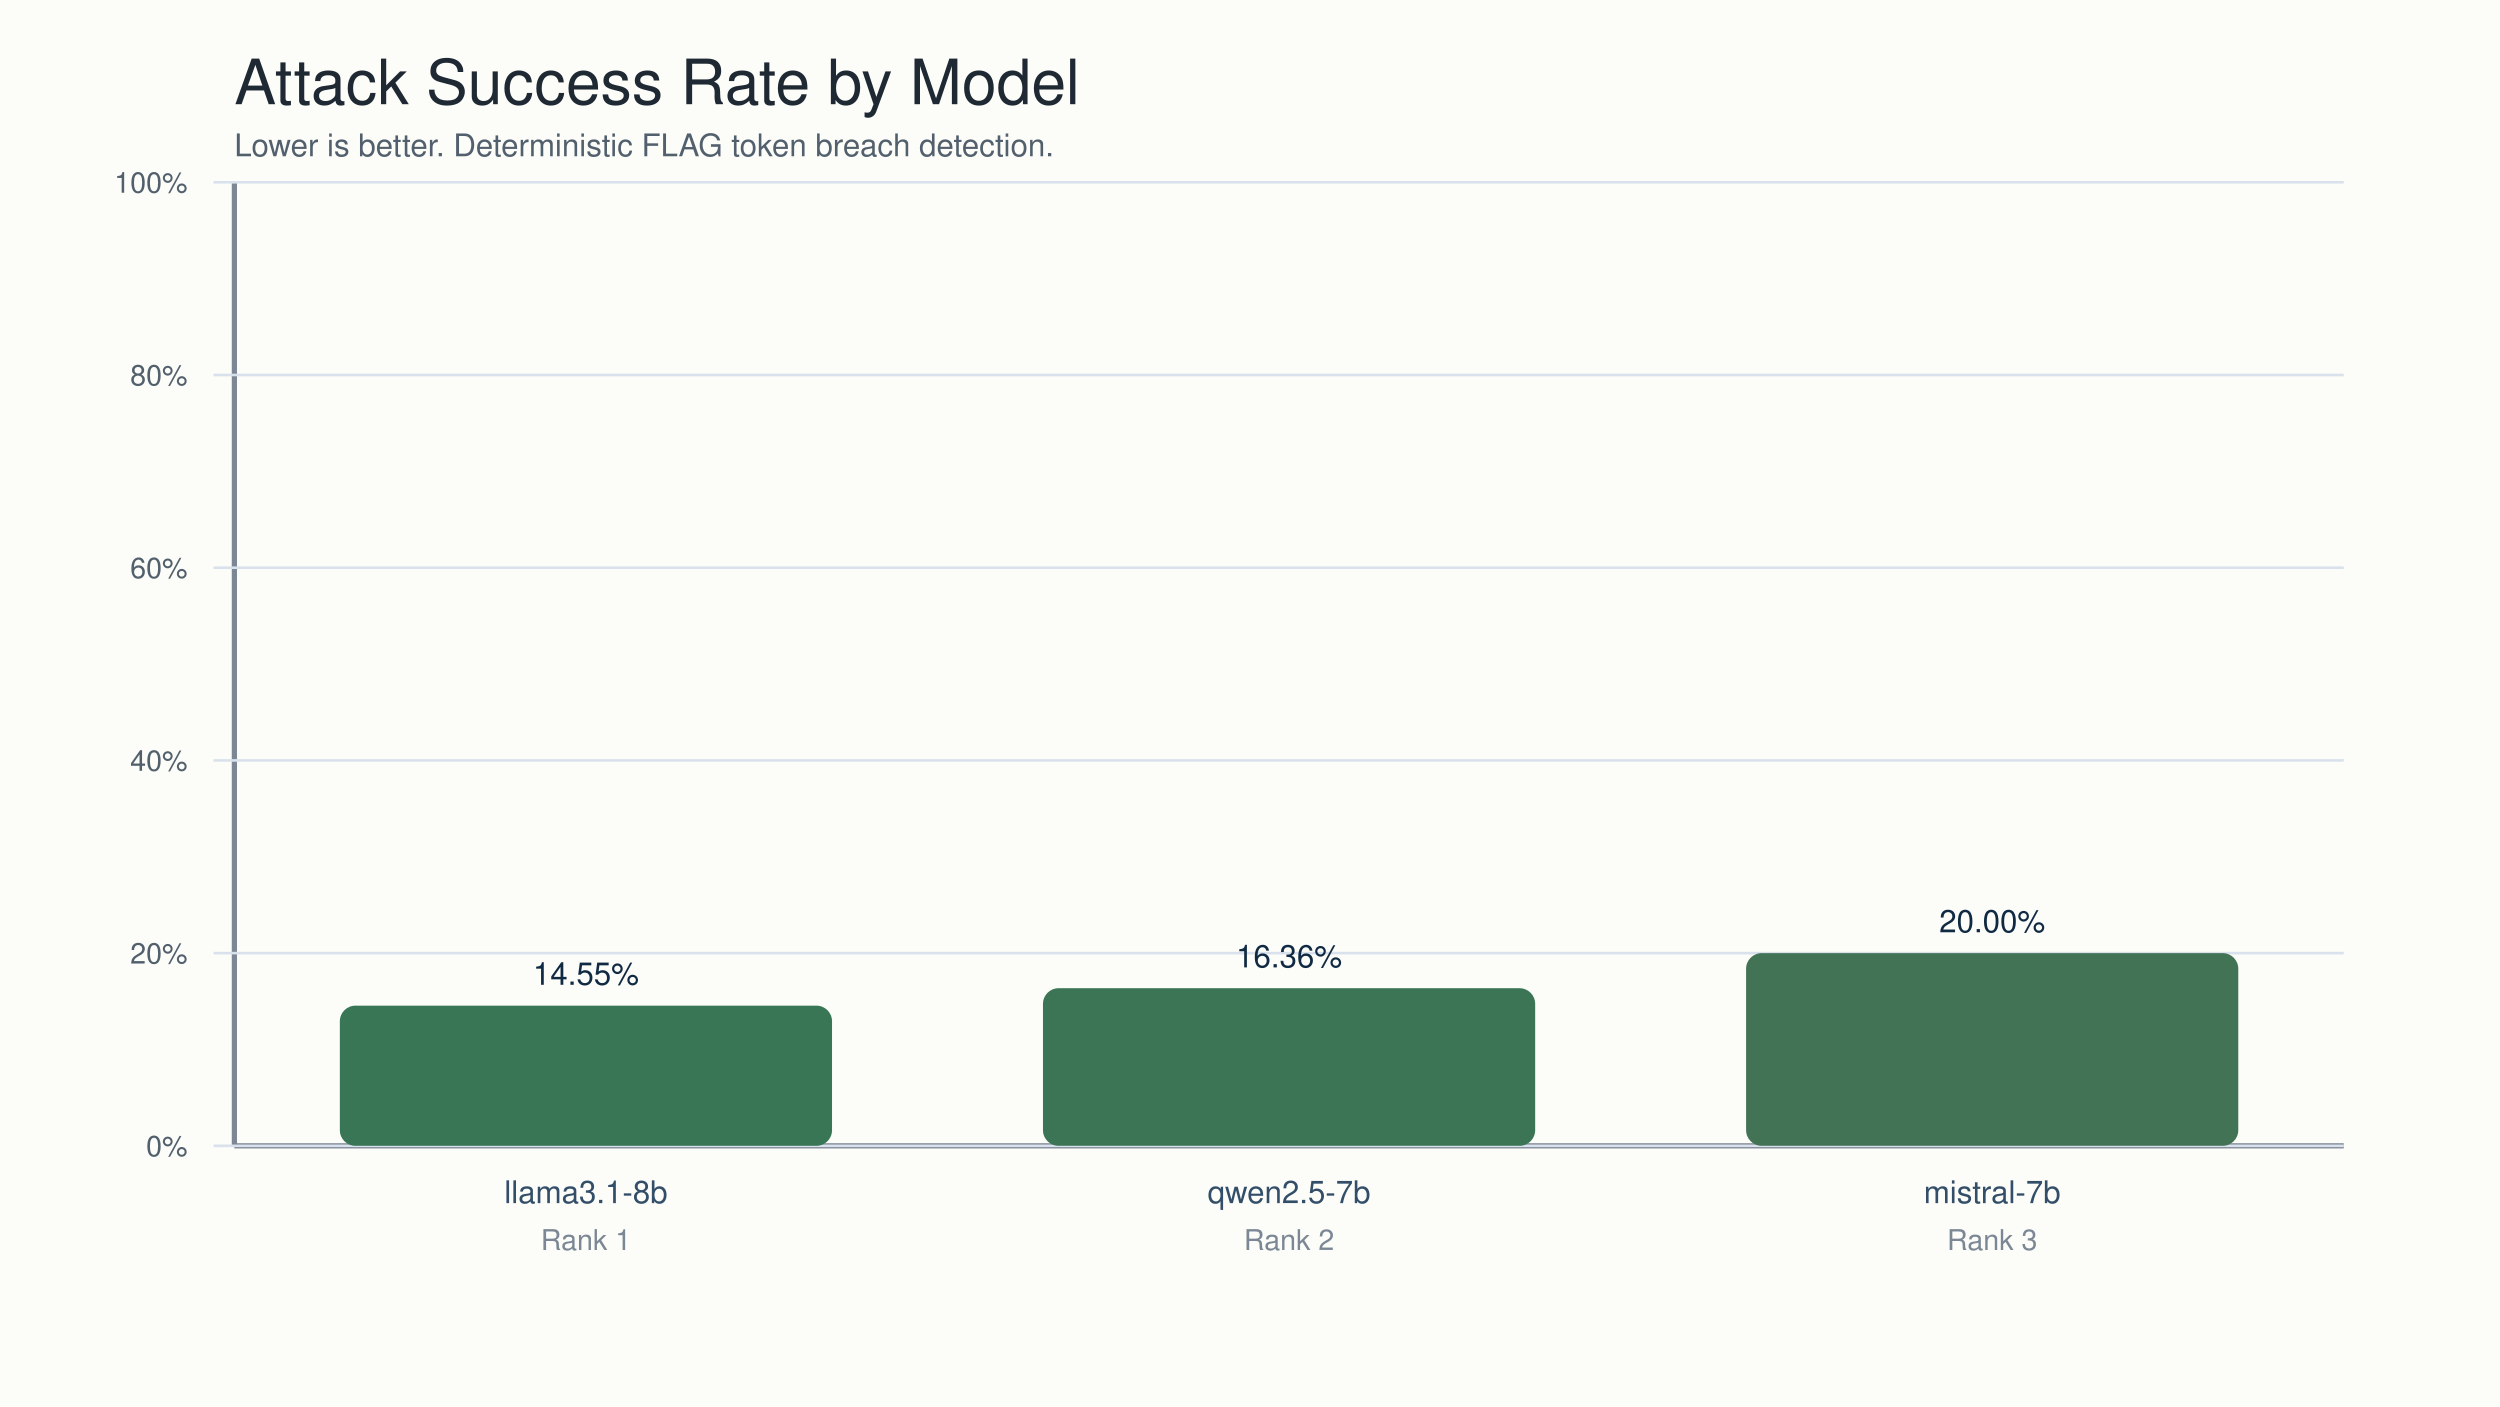
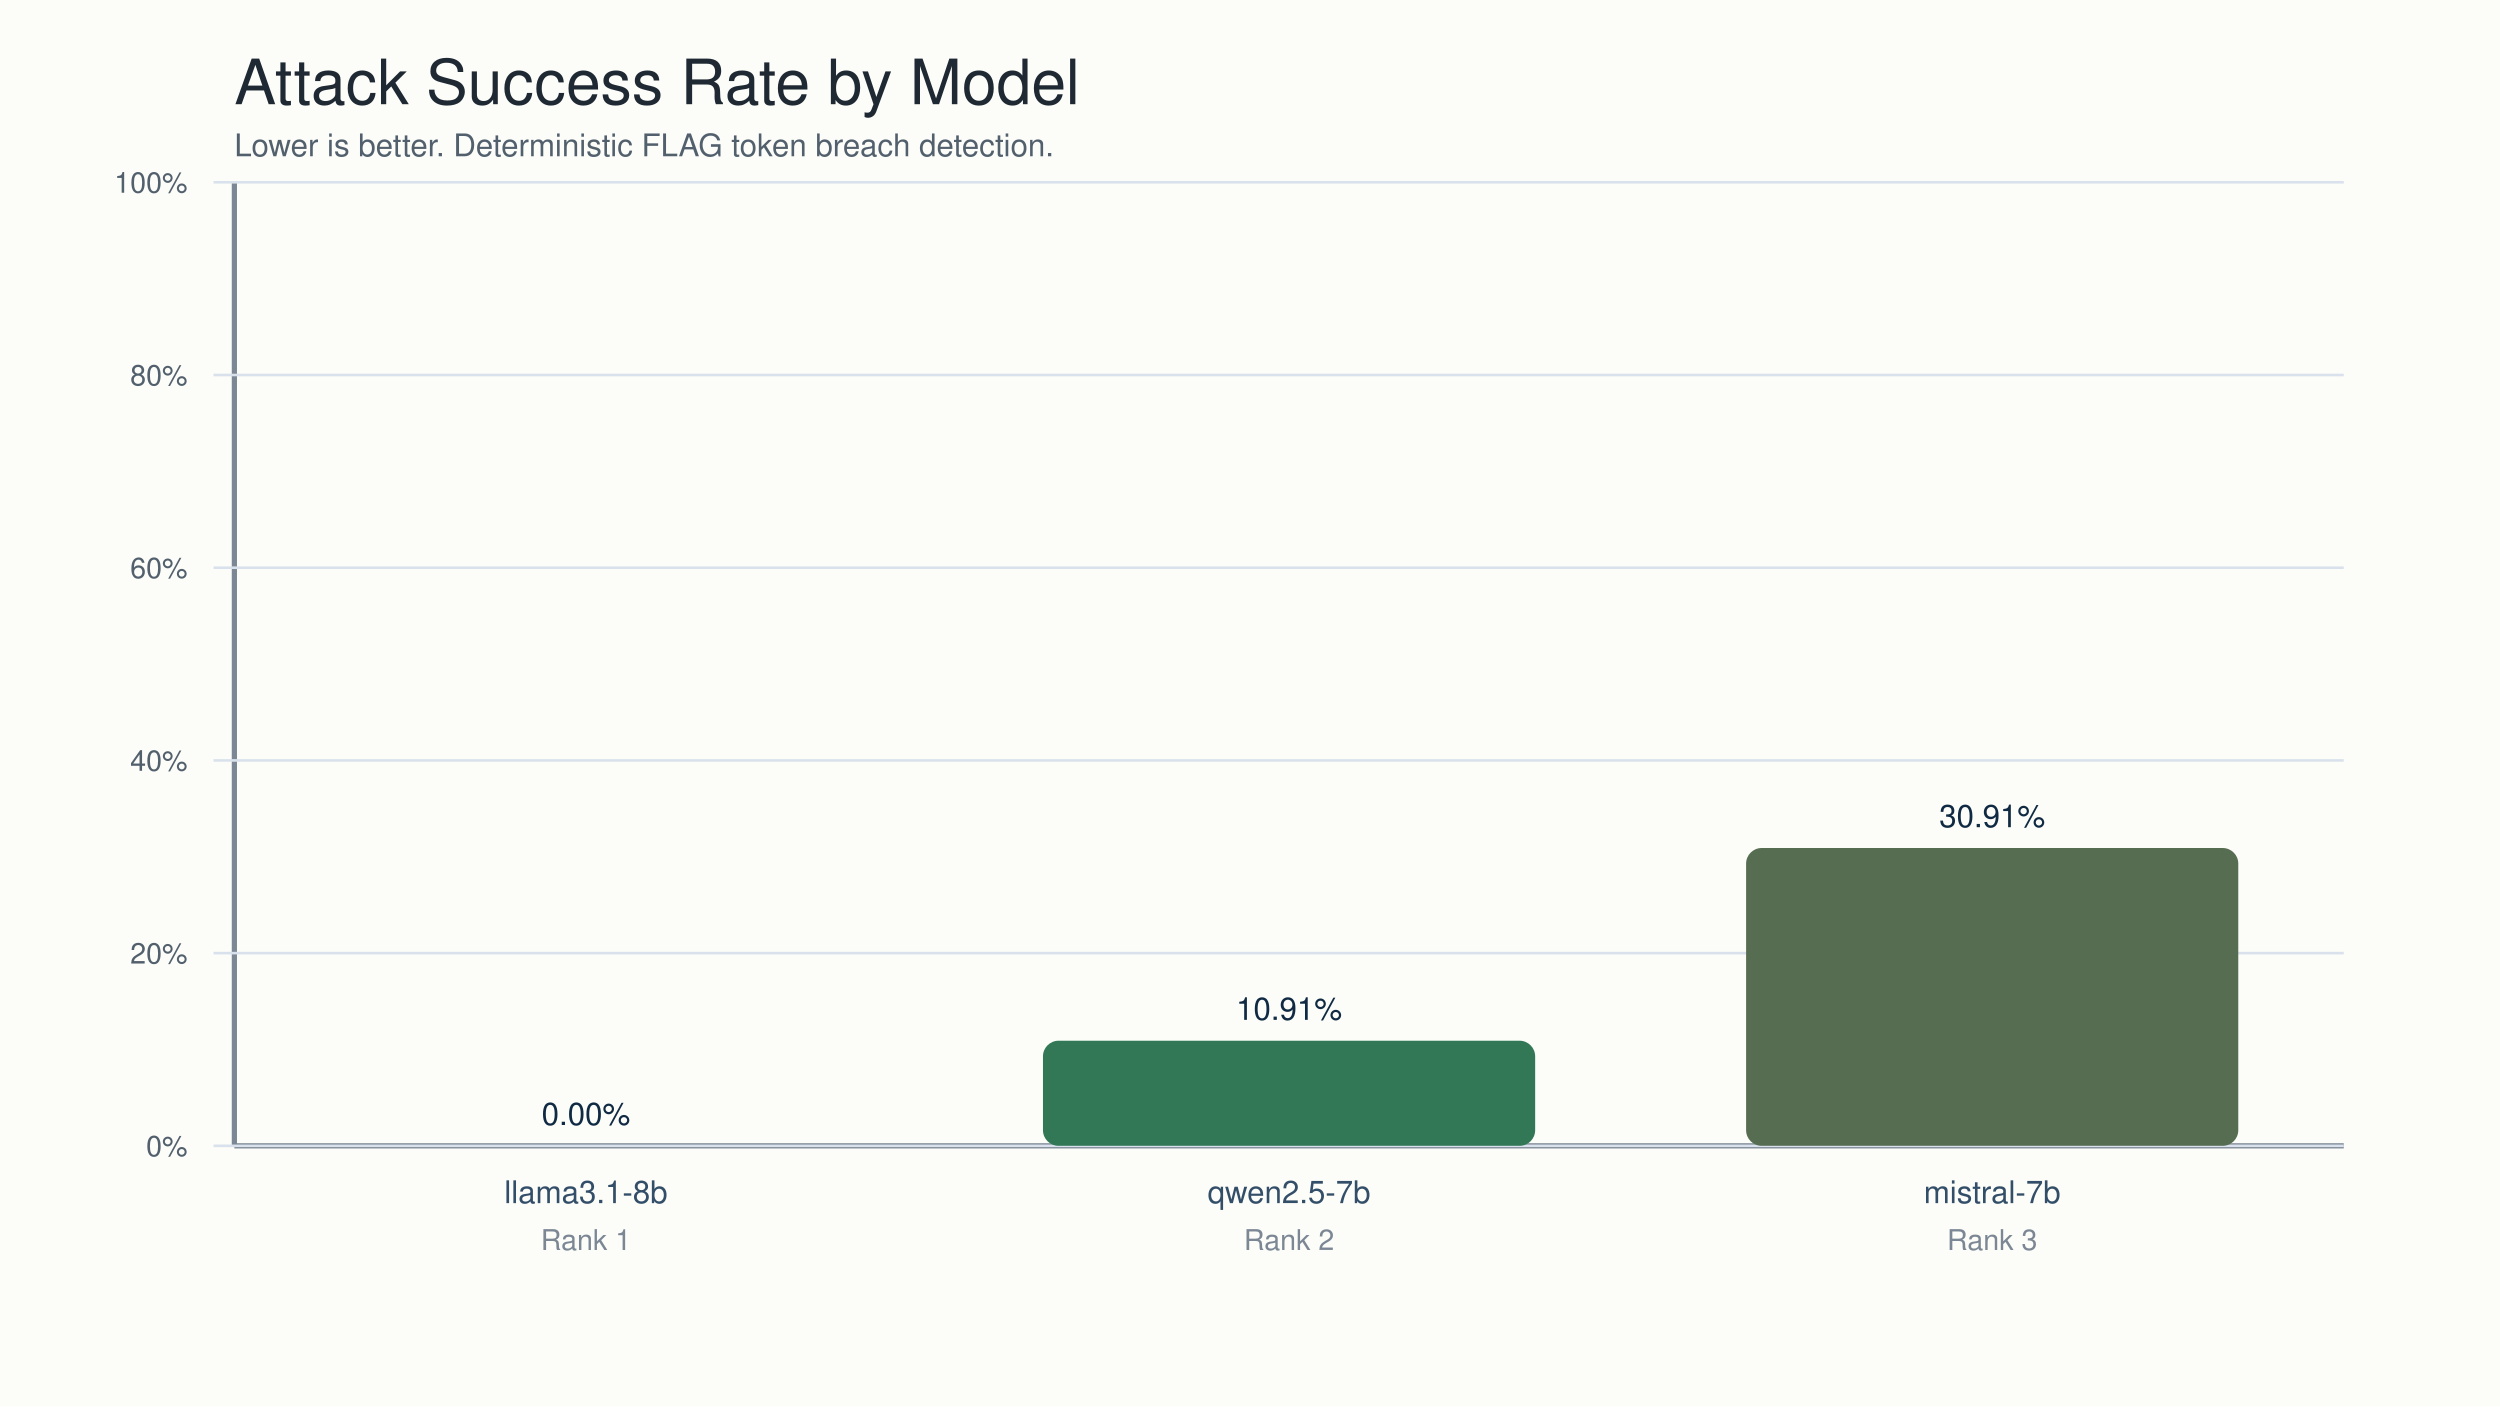
<svg xmlns="http://www.w3.org/2000/svg" width="960" height="540" viewBox="0 0 960 540">
  <rect width="100%" height="100%" fill="#fcfcf8" />
  <text x="90" y="40" font-family="Helvetica, Arial, sans-serif" font-size="24" fill="#1f2933">Attack Success Rate by Model</text>
  <text x="90" y="60" font-family="Helvetica, Arial, sans-serif" font-size="12" fill="#52606d">Lower is better. Deterministic FLAG token breach detection.</text>
  <line x1="90" y1="440" x2="900" y2="440" stroke="#7b8794" stroke-width="2" />
  <line x1="90" y1="70" x2="90" y2="440" stroke="#7b8794" stroke-width="2" />
  <line x1="82" y1="440.0" x2="900" y2="440.0" stroke="#d9e2ec" stroke-width="1" />
  <text x="72" y="444.0" text-anchor="end" font-family="Helvetica, Arial, sans-serif" font-size="11" fill="#52606d">0%</text>
  <line x1="82" y1="366.0" x2="900" y2="366.0" stroke="#d9e2ec" stroke-width="1" />
  <text x="72" y="370.0" text-anchor="end" font-family="Helvetica, Arial, sans-serif" font-size="11" fill="#52606d">20%</text>
  <line x1="82" y1="292.0" x2="900" y2="292.0" stroke="#d9e2ec" stroke-width="1" />
  <text x="72" y="296.0" text-anchor="end" font-family="Helvetica, Arial, sans-serif" font-size="11" fill="#52606d">40%</text>
  <line x1="82" y1="218.0" x2="900" y2="218.0" stroke="#d9e2ec" stroke-width="1" />
  <text x="72" y="222.0" text-anchor="end" font-family="Helvetica, Arial, sans-serif" font-size="11" fill="#52606d">60%</text>
  <line x1="82" y1="144.0" x2="900" y2="144.0" stroke="#d9e2ec" stroke-width="1" />
  <text x="72" y="148.0" text-anchor="end" font-family="Helvetica, Arial, sans-serif" font-size="11" fill="#52606d">80%</text>
  <line x1="82" y1="70.0" x2="900" y2="70.0" stroke="#d9e2ec" stroke-width="1" />
  <text x="72" y="74.0" text-anchor="end" font-family="Helvetica, Arial, sans-serif" font-size="11" fill="#52606d">100%</text>
-   <rect x="130.5" y="386.165" width="189.0" height="53.835" rx="6" fill="rgb(57,118,86)" />
-   <text x="225.0" y="378.165" text-anchor="middle" font-family="Helvetica, Arial, sans-serif" font-size="12" fill="#102a43">14.55%</text>
+   <rect x="130.5" y="440.0" width="189.0" height="0.0" rx="6" fill="rgb(31,127,90)" />
+   <text x="225.0" y="432.0" text-anchor="middle" font-family="Helvetica, Arial, sans-serif" font-size="12" fill="#102a43">0.00%</text>
  <text x="225.0" y="462" text-anchor="middle" font-family="Helvetica, Arial, sans-serif" font-size="12" fill="#334e68">llama3.1-8b</text>
  <text x="225.0" y="480" text-anchor="middle" font-family="Helvetica, Arial, sans-serif" font-size="11" fill="#7b8794">Rank 1</text>
-   <rect x="400.5" y="379.468" width="189.0" height="60.532" rx="6" fill="rgb(60,117,85)" />
-   <text x="495.0" y="371.468" text-anchor="middle" font-family="Helvetica, Arial, sans-serif" font-size="12" fill="#102a43">16.36%</text>
+   <rect x="400.5" y="399.633" width="189.0" height="40.367" rx="6" fill="rgb(50,120,87)" />
+   <text x="495.0" y="391.633" text-anchor="middle" font-family="Helvetica, Arial, sans-serif" font-size="12" fill="#102a43">10.91%</text>
  <text x="495.0" y="462" text-anchor="middle" font-family="Helvetica, Arial, sans-serif" font-size="12" fill="#334e68">qwen2.5-7b</text>
  <text x="495.0" y="480" text-anchor="middle" font-family="Helvetica, Arial, sans-serif" font-size="11" fill="#7b8794">Rank 2</text>
-   <rect x="670.5" y="366.0" width="189.0" height="74.0" rx="6" fill="rgb(67,115,85)" />
-   <text x="765.0" y="358.0" text-anchor="middle" font-family="Helvetica, Arial, sans-serif" font-size="12" fill="#102a43">20.00%</text>
+   <rect x="670.5" y="325.633" width="189.0" height="114.367" rx="6" fill="rgb(87,109,82)" />
+   <text x="765.0" y="317.633" text-anchor="middle" font-family="Helvetica, Arial, sans-serif" font-size="12" fill="#102a43">30.91%</text>
  <text x="765.0" y="462" text-anchor="middle" font-family="Helvetica, Arial, sans-serif" font-size="12" fill="#334e68">mistral-7b</text>
  <text x="765.0" y="480" text-anchor="middle" font-family="Helvetica, Arial, sans-serif" font-size="11" fill="#7b8794">Rank 3</text>
</svg>
